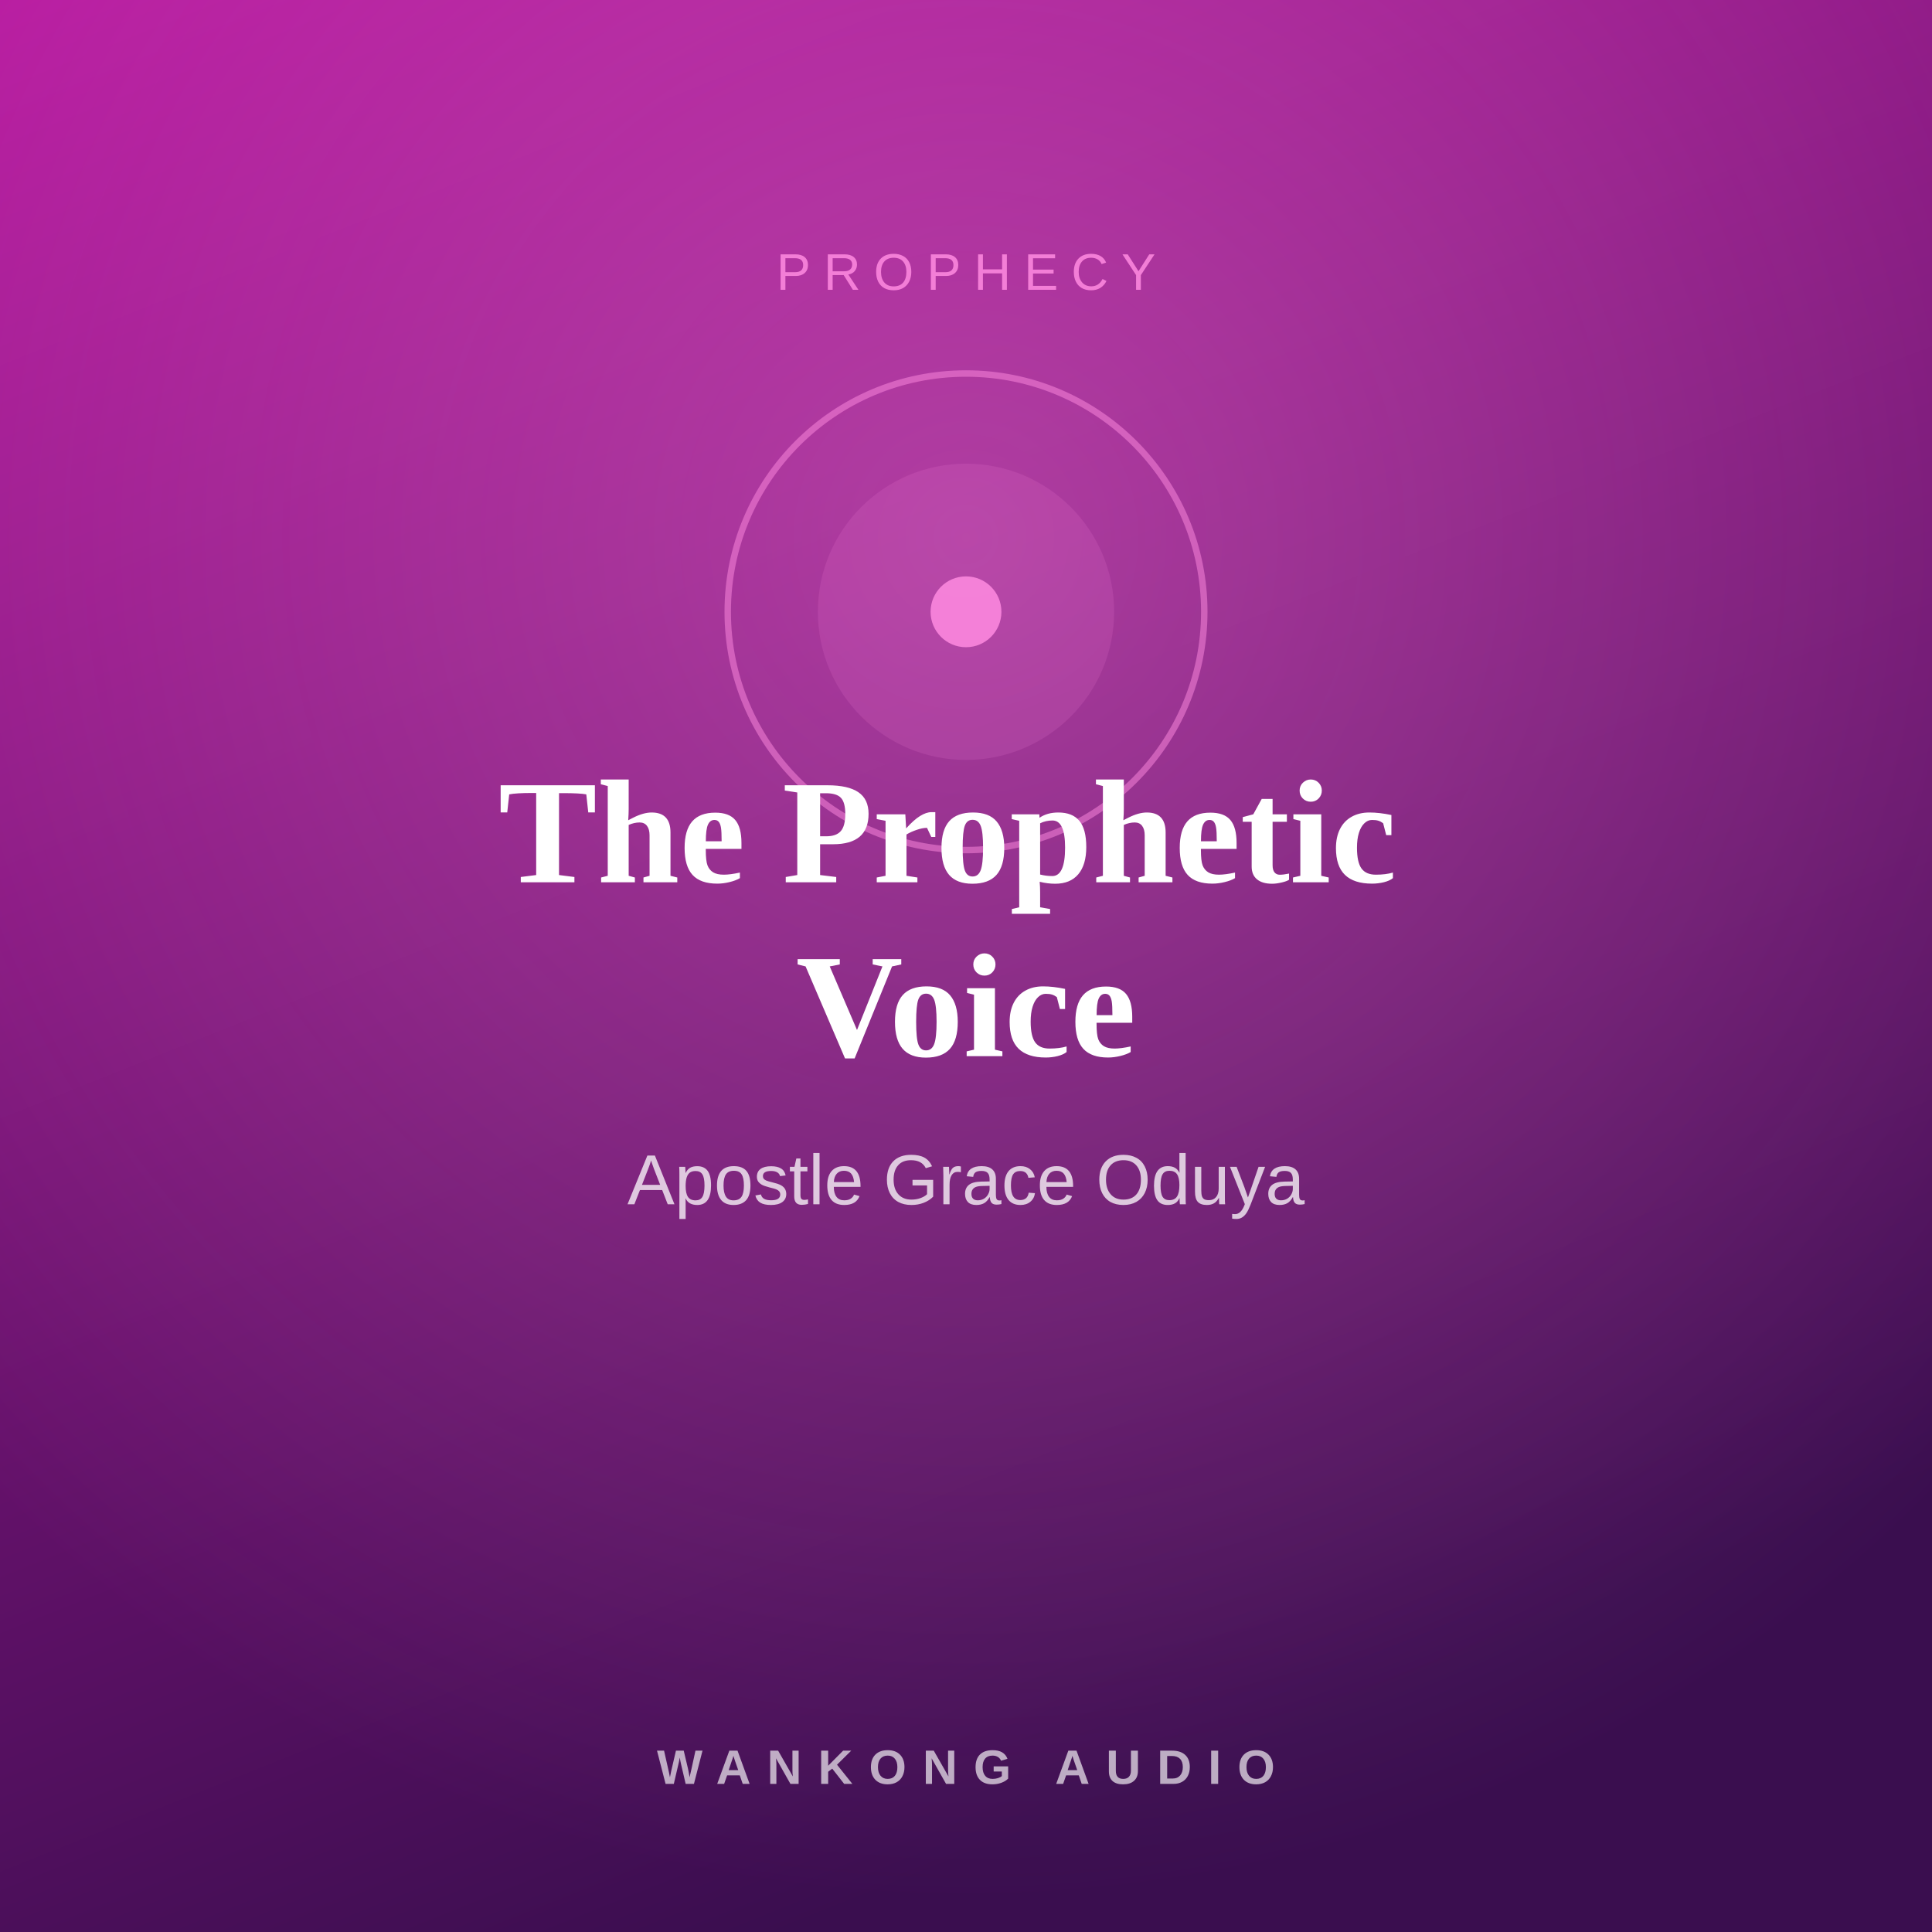
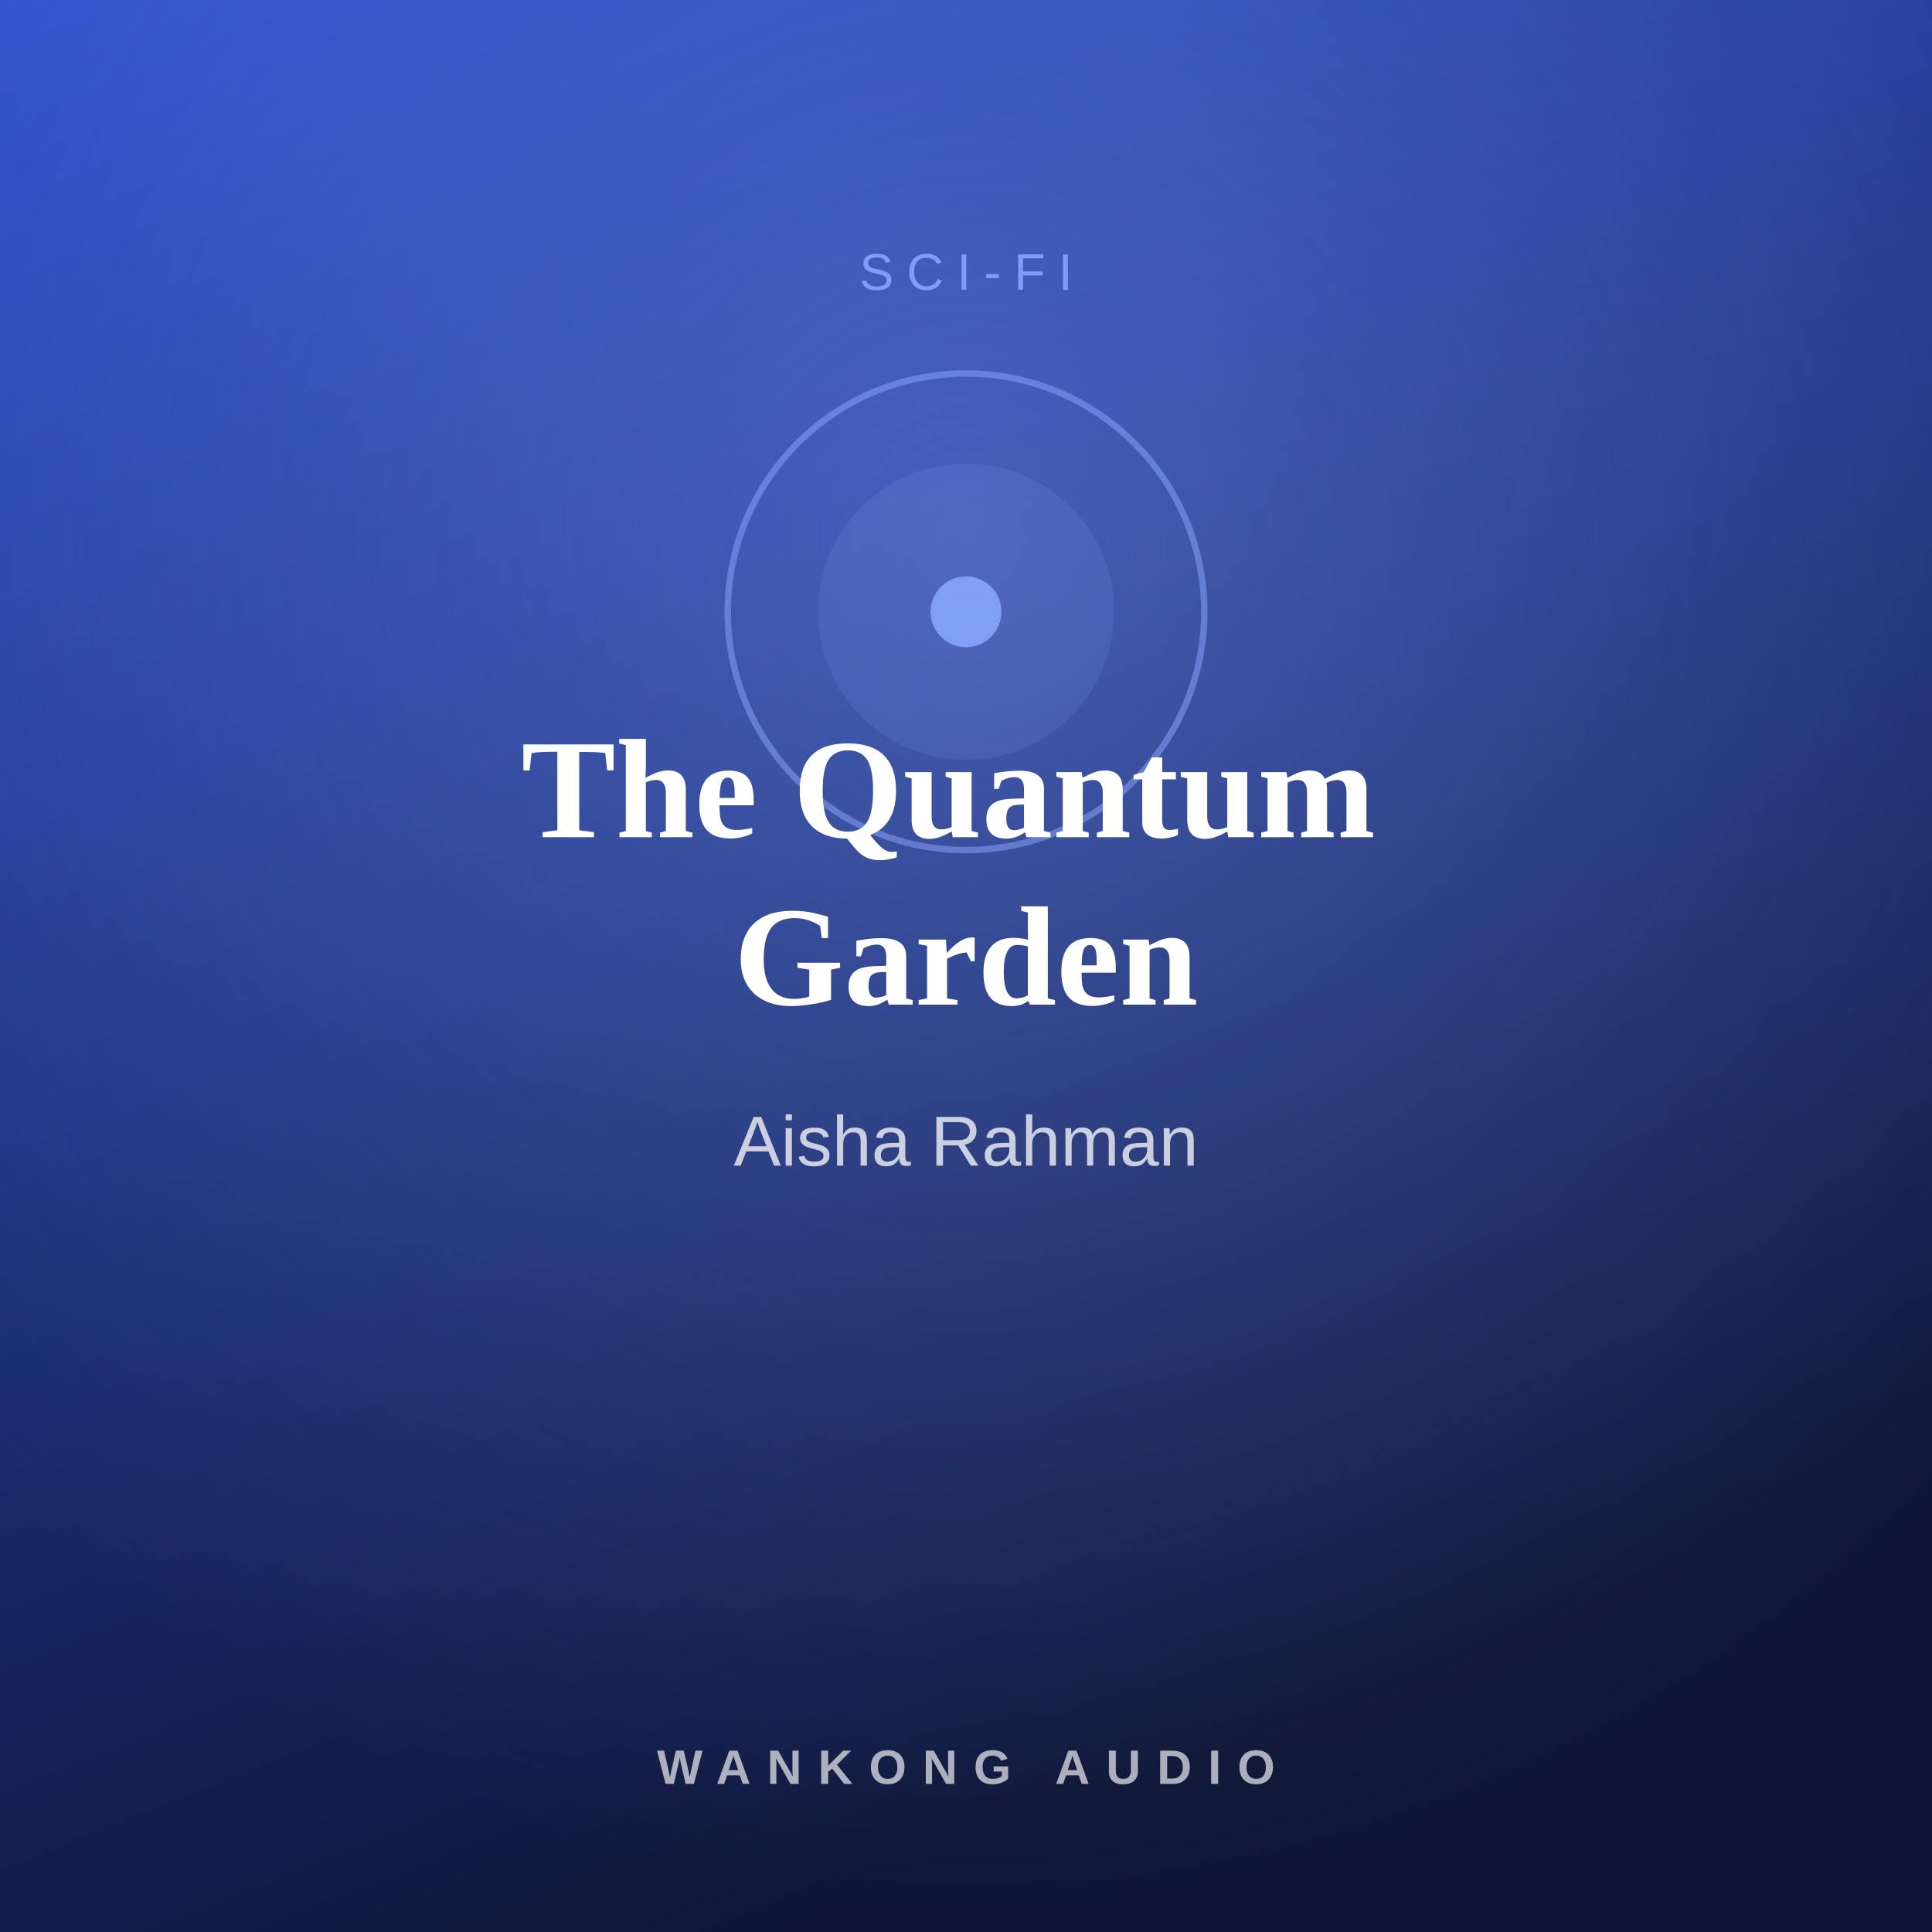
<svg xmlns="http://www.w3.org/2000/svg" width="600" height="600" viewBox="0 0 600 600" font-family="Georgia, 'Times New Roman', serif">
  <defs>
    <linearGradient id="g" x1="0" y1="0" x2="0.4" y2="1">
-       <stop offset="0" stop-color="#B5179E" />
-       <stop offset="1" stop-color="#3A0E4F" />
+       <stop offset="0" stop-color="#2D4ECC" />
+       <stop offset="1" stop-color="#0E1535" />
    </linearGradient>
    <radialGradient id="glow" cx="0.5" cy="0.28" r="0.7">
-       <stop offset="0" stop-color="#FF8BE0" stop-opacity="0.35" />
-       <stop offset="1" stop-color="#FF8BE0" stop-opacity="0" />
+       <stop offset="0" stop-color="#8BA8FF" stop-opacity="0.35" />
+       <stop offset="1" stop-color="#8BA8FF" stop-opacity="0" />
    </radialGradient>
  </defs>
  <rect width="600" height="600" fill="url(#g)" />
  <rect width="600" height="600" fill="url(#glow)" />
-   <circle cx="300.0" cy="190" r="74" fill="none" stroke="#FF8BE0" stroke-width="2" opacity="0.5" />
-   <circle cx="300.0" cy="190" r="46" fill="#FF8BE0" opacity="0.14" />
-   <circle cx="300.0" cy="190" r="11" fill="#FF8BE0" opacity="0.85" />
-   <text x="300.0" y="90" fill="#FF8BE0" font-size="16" letter-spacing="4" text-anchor="middle" font-family="Arial, sans-serif" opacity="0.85">PROPHECY</text>
-   <text x="300.0" y="274" fill="#ffffff" font-size="46" font-weight="bold" text-anchor="middle" style="paint-order:stroke">
-     <tspan x="300.0" dy="0">The Prophetic</tspan>
-     <tspan x="300.0" dy="54">Voice</tspan>
+   <circle cx="300.0" cy="190" r="74" fill="none" stroke="#8BA8FF" stroke-width="2" opacity="0.5" />
+   <circle cx="300.0" cy="190" r="46" fill="#8BA8FF" opacity="0.14" />
+   <circle cx="300.0" cy="190" r="11" fill="#8BA8FF" opacity="0.85" />
+   <text x="300.0" y="90" fill="#8BA8FF" font-size="16" letter-spacing="4" text-anchor="middle" font-family="Arial, sans-serif" opacity="0.85">SCI-FI</text>
+   <text x="300.0" y="260" fill="#ffffff" font-size="44" font-weight="bold" text-anchor="middle" style="paint-order:stroke">
+     <tspan x="300.0" dy="0">The Quantum</tspan>
+     <tspan x="300.0" dy="52">Garden</tspan>
  </text>
-   <text x="300.0" y="374" fill="#ffffff" font-size="22" text-anchor="middle" opacity="0.75" font-family="Arial, sans-serif">Apostle Grace Oduya</text>
+   <text x="300.0" y="362" fill="#ffffff" font-size="22" text-anchor="middle" opacity="0.75" font-family="Arial, sans-serif">Aisha Rahman</text>
  <text x="300.0" y="554" fill="#ffffff" font-size="15" letter-spacing="5" text-anchor="middle" font-family="Arial, sans-serif" font-weight="bold" opacity="0.65">WANKONG AUDIO</text>
</svg>
